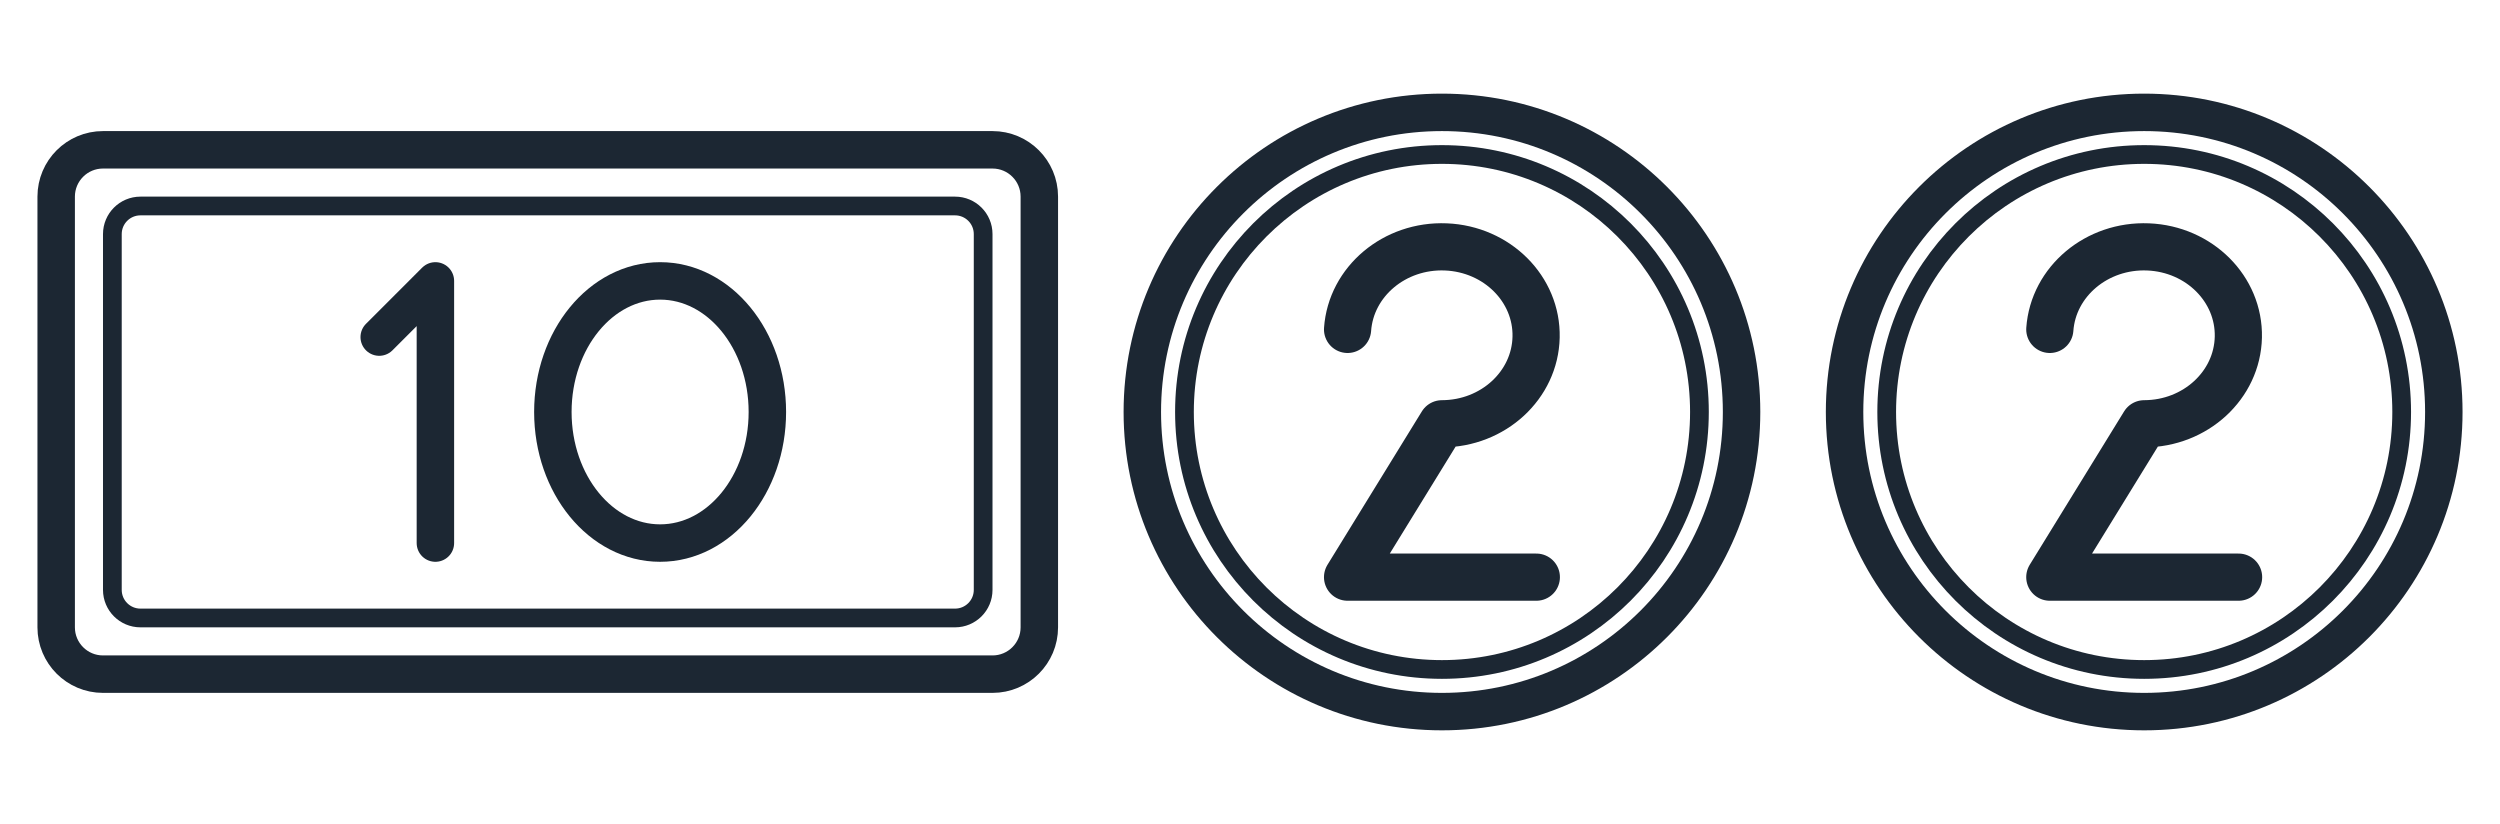
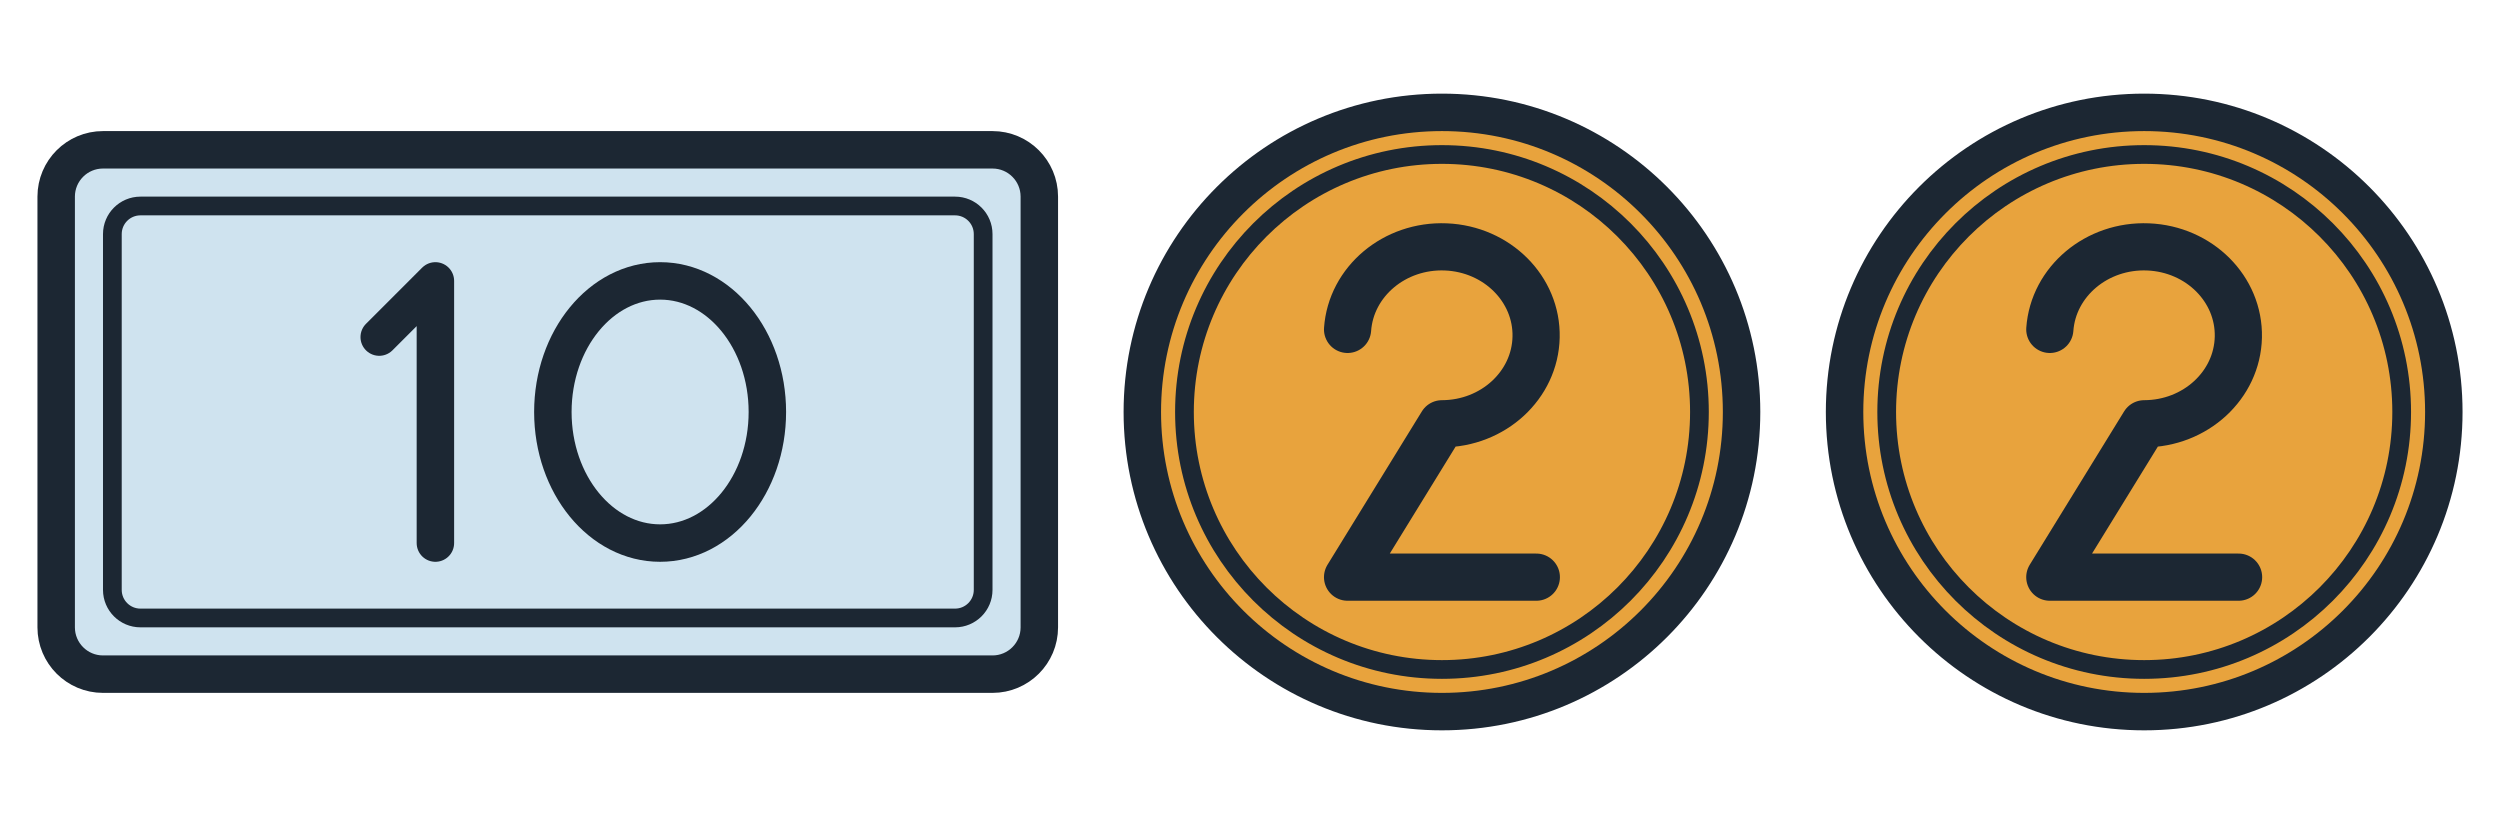
<svg xmlns="http://www.w3.org/2000/svg" xmlns:xlink="http://www.w3.org/1999/xlink" viewBox="0 0 534 176" width="534" height="176" role="img" fill="none" stroke="#1c2733" stroke-width="8" stroke-linecap="round" stroke-linejoin="round">
  <defs>
    <path id="g0" d="M20 2 A18 22 0 0 1 20 58 A18 22 0 0 1 20 2 Z" />
    <path id="g1" d="M8 14 L20 2 L20 58" />
    <path id="g2" d="M4 16 A16 15 0 1 1 20 32 L4 58 L36 58" />
  </defs>
-   <rect x="12" y="32" width="210" height="112" rx="10" />
+   <rect x="12" y="32" width="210" height="112" rx="10" fill="#cfe3ef" />
  <rect x="24" y="44" width="186" height="88" rx="6" stroke-width="4" />
  <use xlink:href="#g1" transform="translate(93 88) scale(1) translate(-20 -30)" />
  <use xlink:href="#g0" transform="translate(141 88) scale(1) translate(-20 -30)" />
-   <circle cx="308" cy="88" r="64" />
+   <circle cx="308" cy="88" r="64" fill="#e8a33d" />
  <circle cx="308" cy="88" r="55" stroke-width="4" />
  <use xlink:href="#g2" transform="translate(308 88) scale(1.26) translate(-20 -30)" />
-   <circle cx="458" cy="88" r="64" />
+   <circle cx="458" cy="88" r="64" fill="#e8a33d" />
  <circle cx="458" cy="88" r="55" stroke-width="4" />
  <use xlink:href="#g2" transform="translate(458 88) scale(1.26) translate(-20 -30)" />
</svg>
